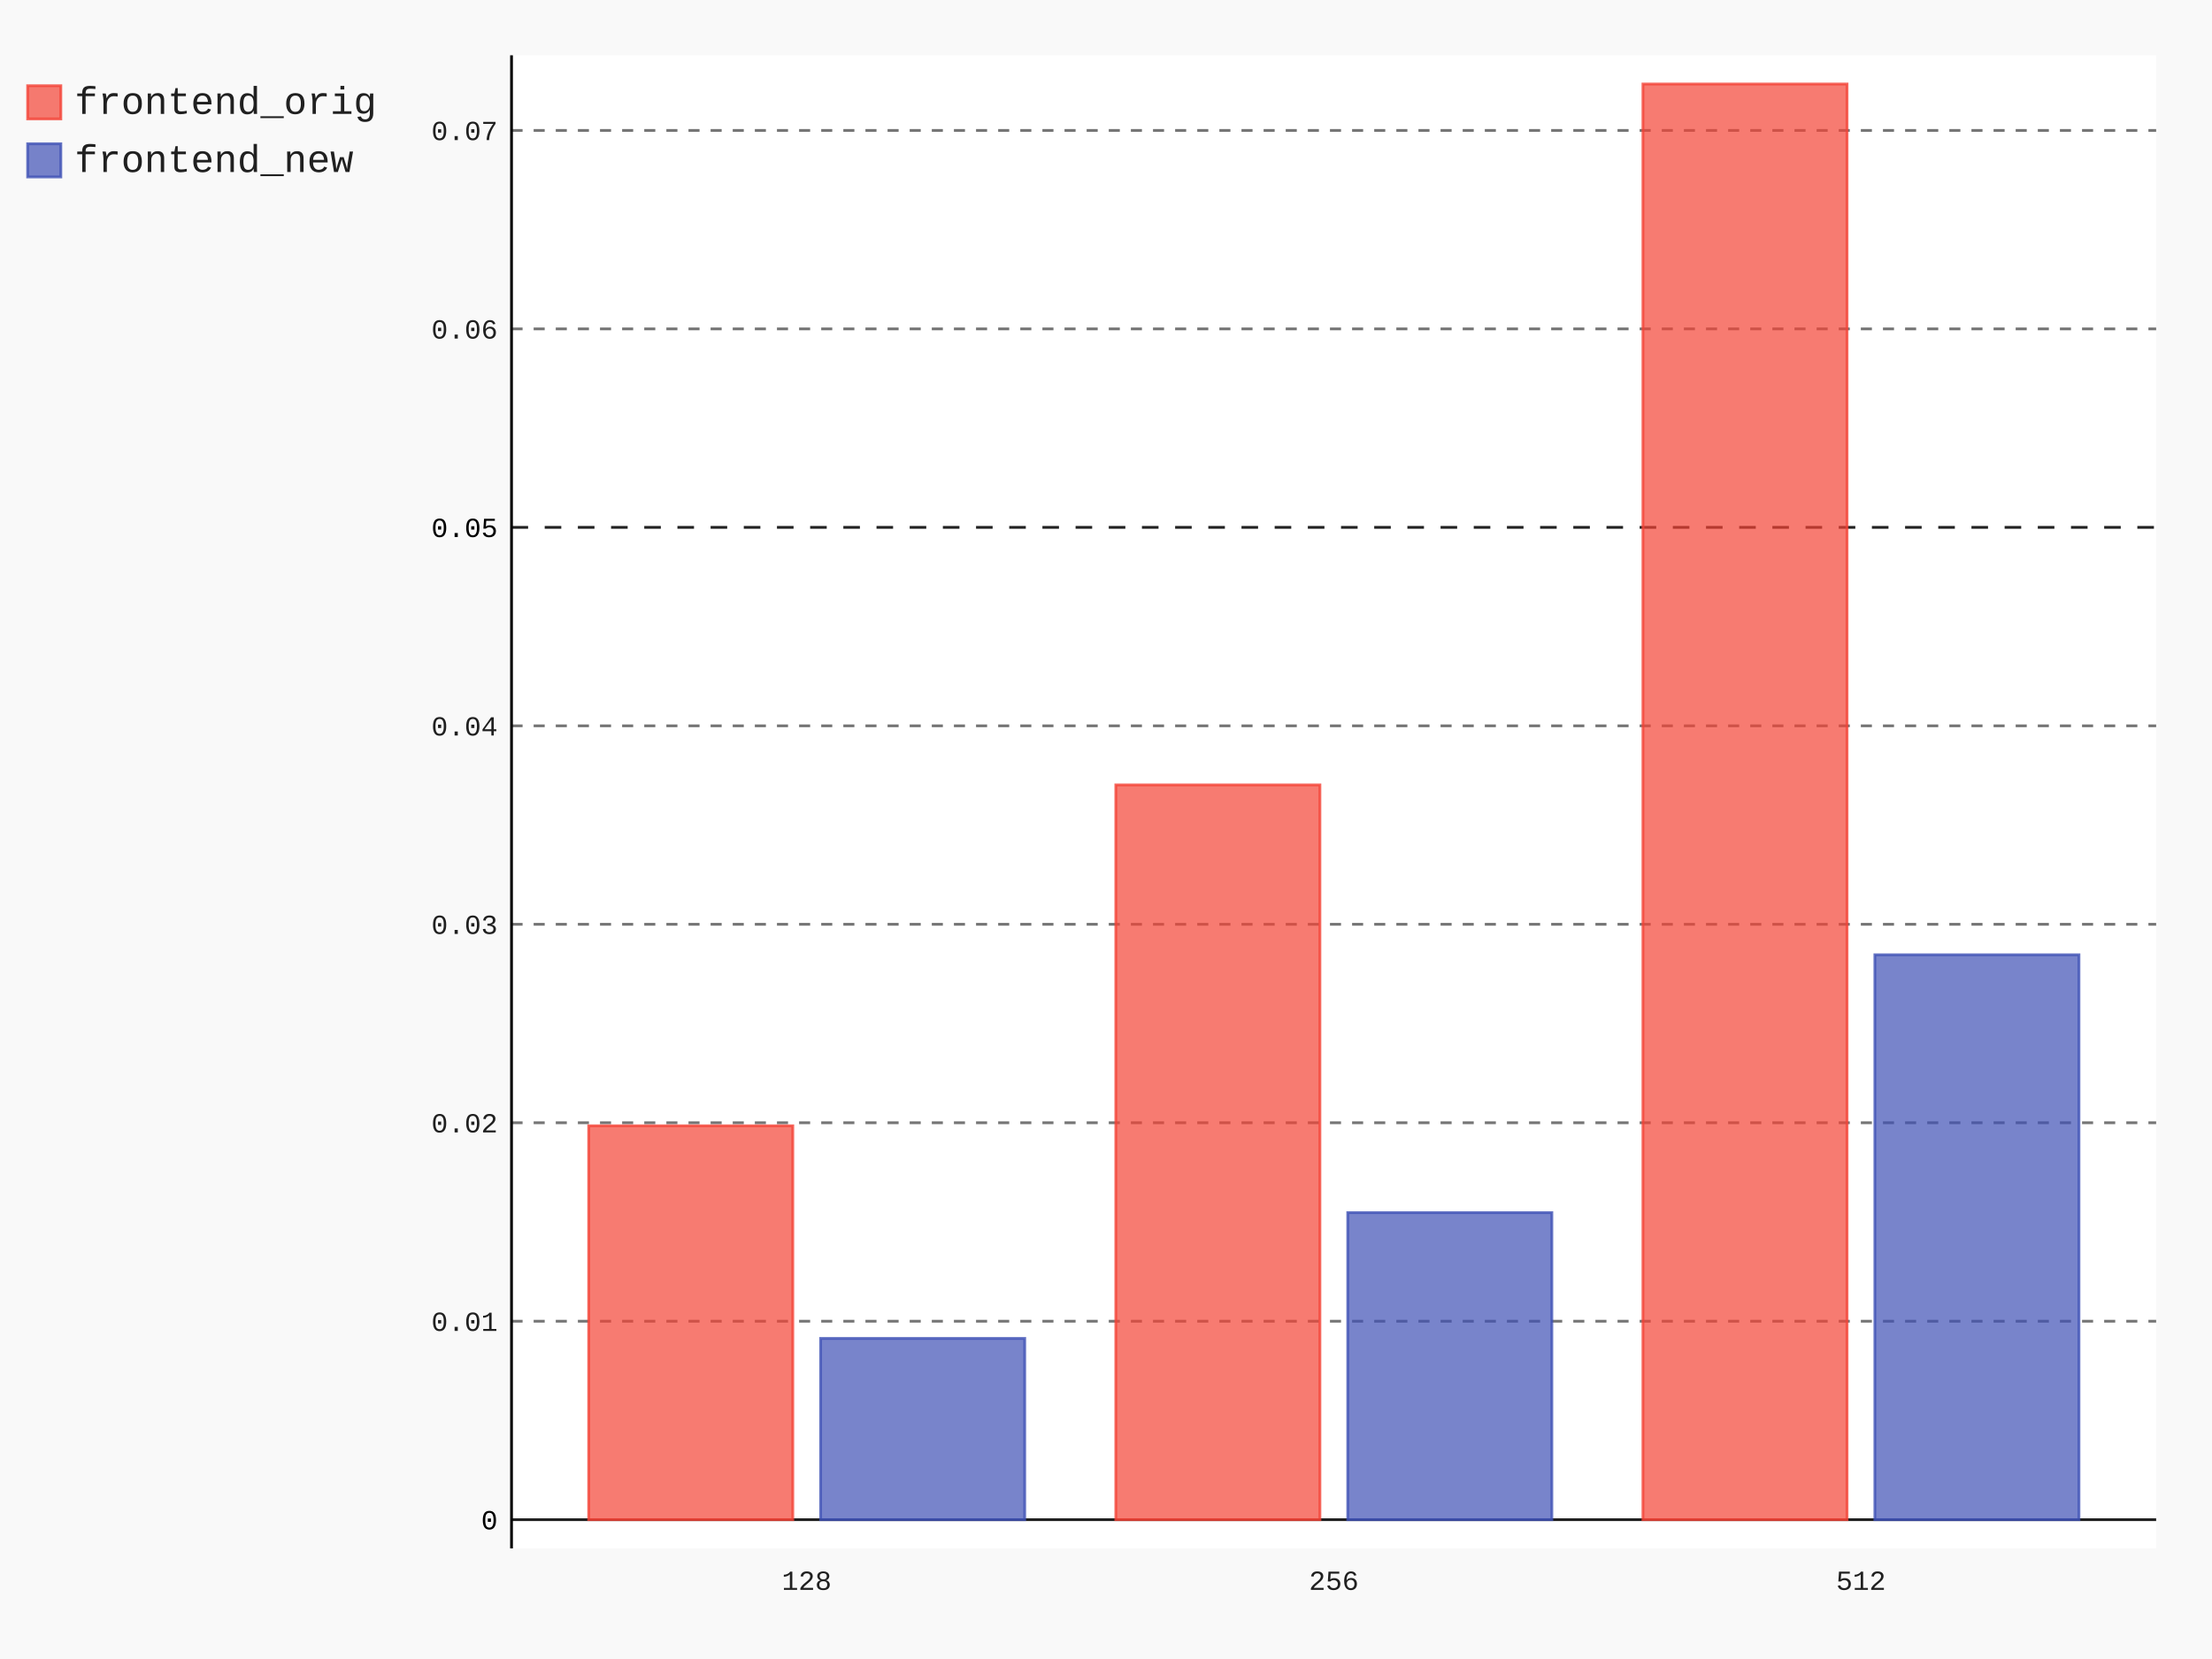
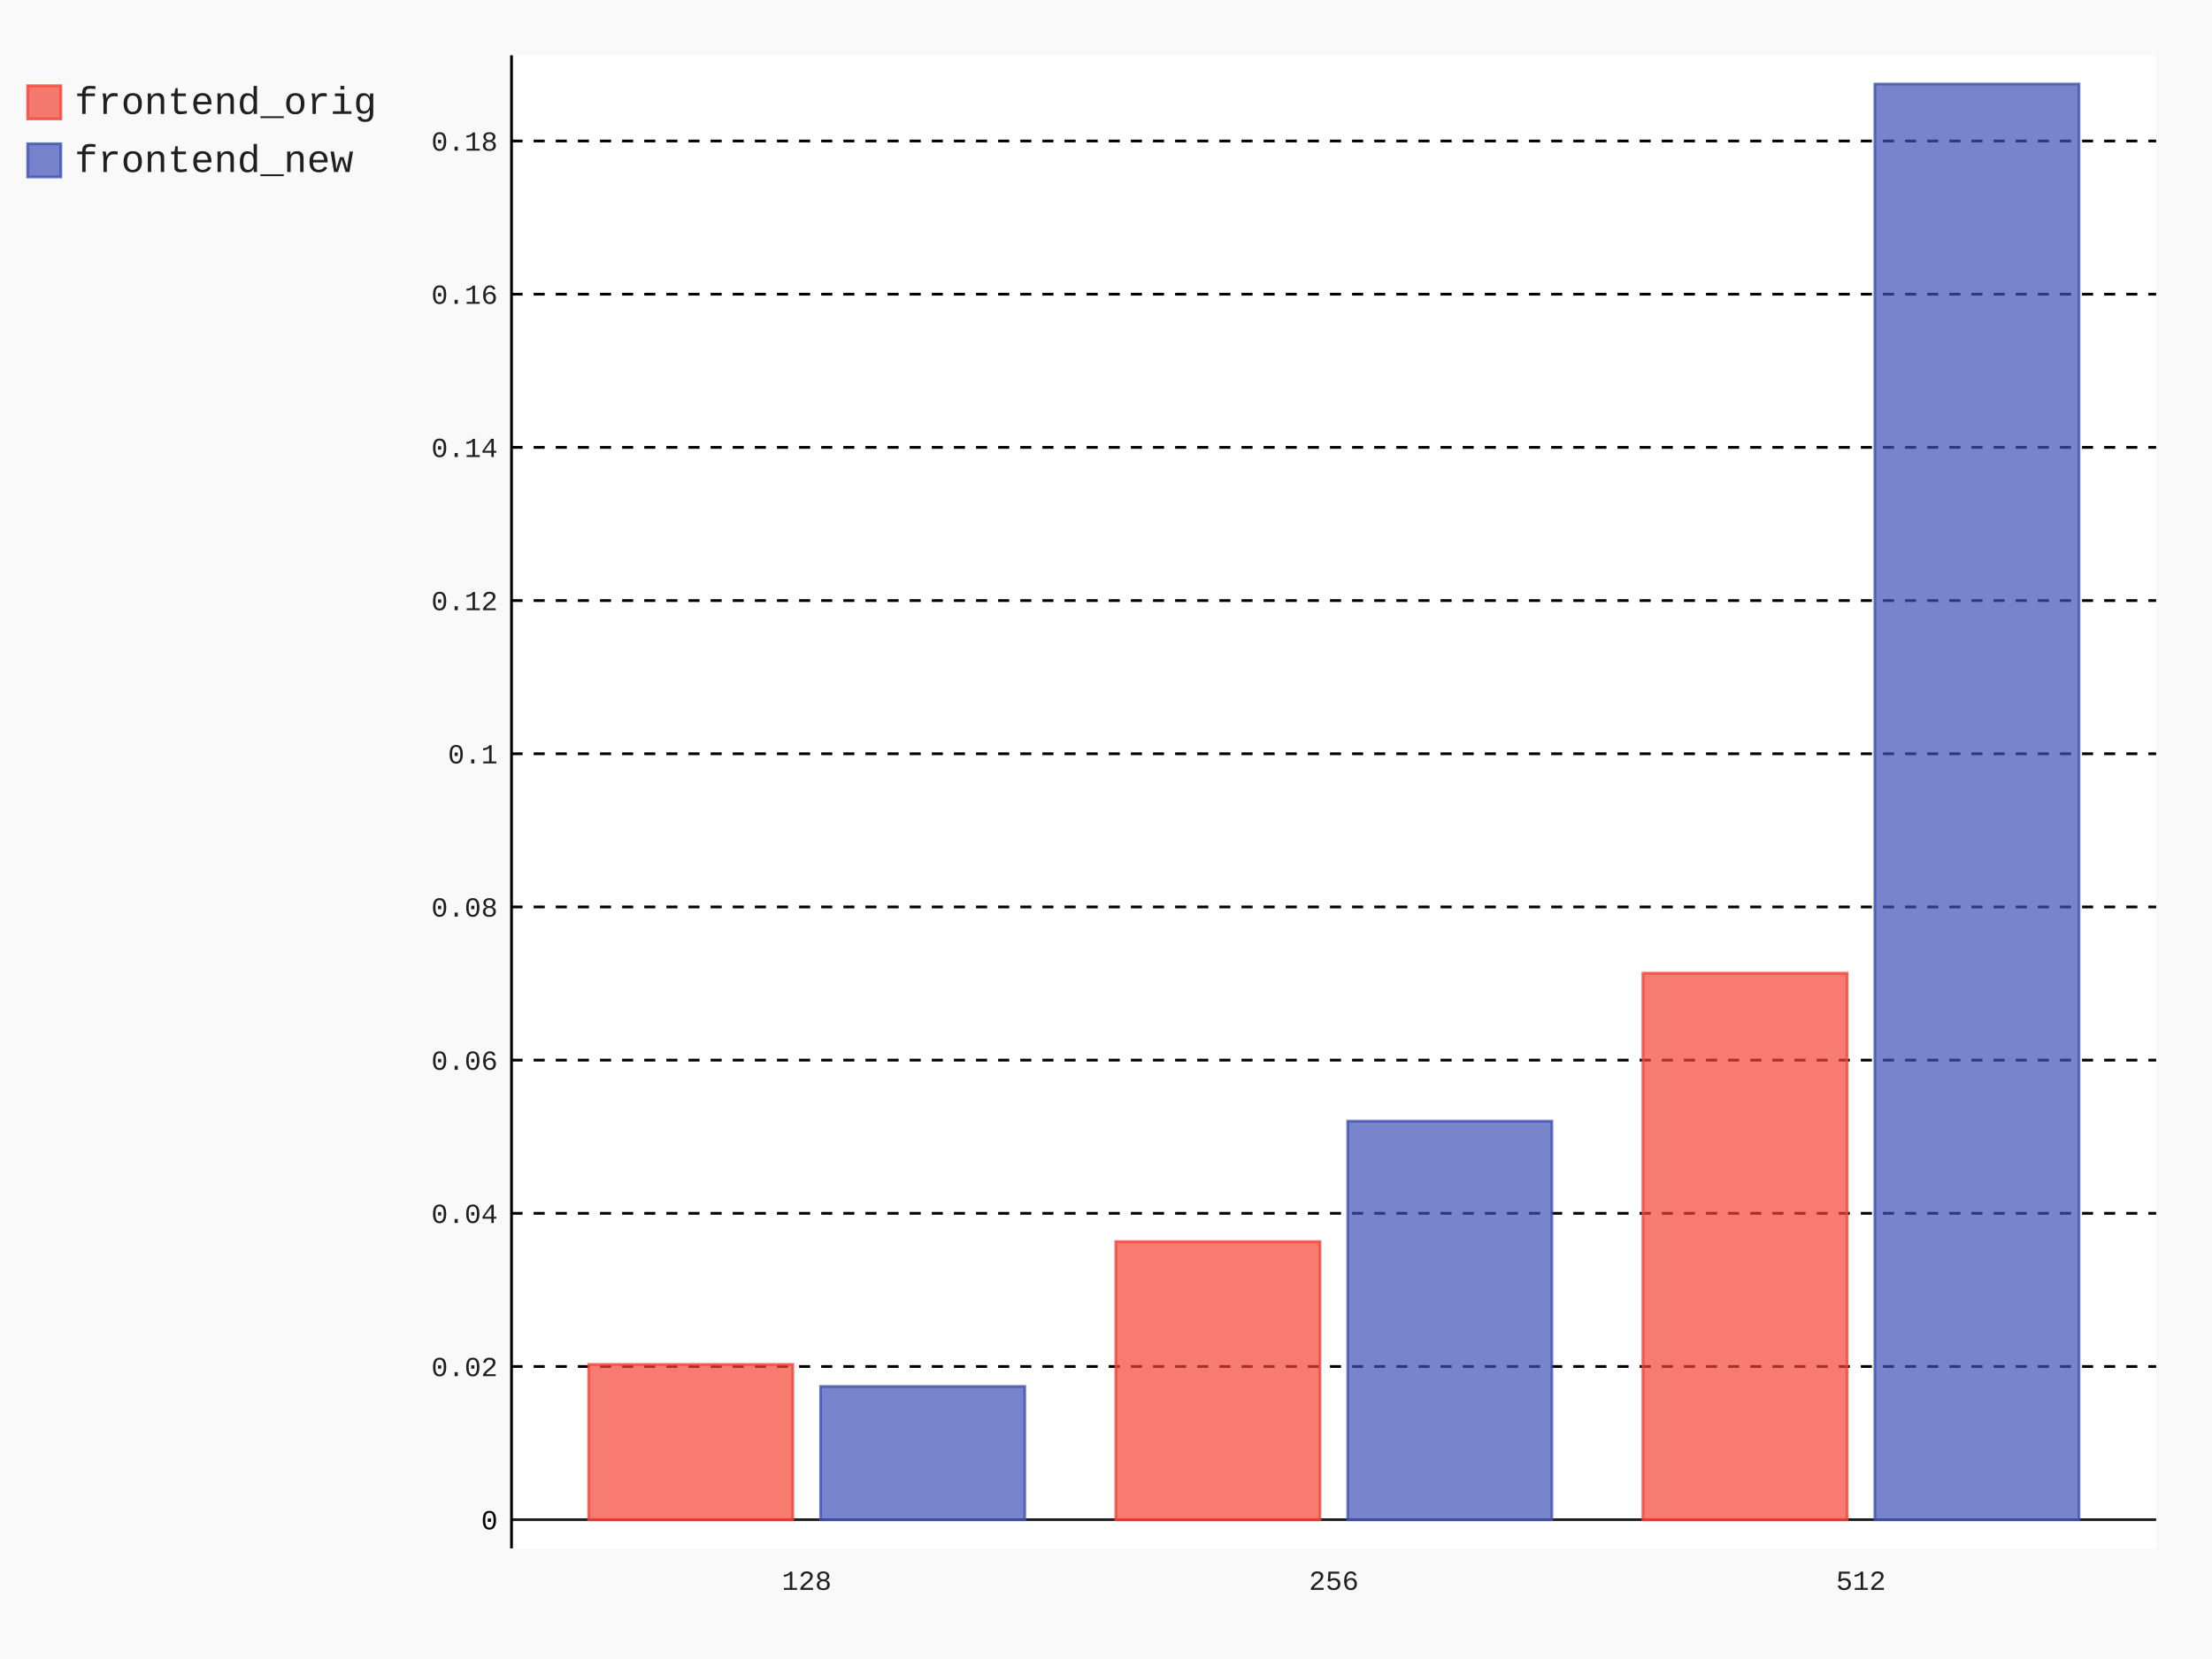
- <svg xmlns="http://www.w3.org/2000/svg" id="chart-320de4aa-0cc1-4f57-8cc0-ccd8c00d4b08" class="pygal-chart" viewBox="0 0 800 600">
+ <svg xmlns="http://www.w3.org/2000/svg" id="chart-6e7d7ee0-da5c-4b00-b8b1-35d32d48b222" class="pygal-chart" viewBox="0 0 800 600">
  <defs>
-     <style type="text/css">#chart-320de4aa-0cc1-4f57-8cc0-ccd8c00d4b08{-webkit-user-select:none;-webkit-font-smoothing:antialiased;font-family:Consolas,"Liberation Mono",Menlo,Courier,monospace}#chart-320de4aa-0cc1-4f57-8cc0-ccd8c00d4b08 .title{font-family:Consolas,"Liberation Mono",Menlo,Courier,monospace;font-size:16px}#chart-320de4aa-0cc1-4f57-8cc0-ccd8c00d4b08 .legends .legend text{font-family:Consolas,"Liberation Mono",Menlo,Courier,monospace;font-size:14px}#chart-320de4aa-0cc1-4f57-8cc0-ccd8c00d4b08 .axis text{font-family:Consolas,"Liberation Mono",Menlo,Courier,monospace;font-size:10px}#chart-320de4aa-0cc1-4f57-8cc0-ccd8c00d4b08 .axis text.major{font-family:Consolas,"Liberation Mono",Menlo,Courier,monospace;font-size:10px}#chart-320de4aa-0cc1-4f57-8cc0-ccd8c00d4b08 .text-overlay text.value{font-family:Consolas,"Liberation Mono",Menlo,Courier,monospace;font-size:16px}#chart-320de4aa-0cc1-4f57-8cc0-ccd8c00d4b08 .text-overlay text.label{font-family:Consolas,"Liberation Mono",Menlo,Courier,monospace;font-size:10px}#chart-320de4aa-0cc1-4f57-8cc0-ccd8c00d4b08 .tooltip{font-family:Consolas,"Liberation Mono",Menlo,Courier,monospace;font-size:14px}#chart-320de4aa-0cc1-4f57-8cc0-ccd8c00d4b08 text.no_data{font-family:Consolas,"Liberation Mono",Menlo,Courier,monospace;font-size:64px}
- #chart-320de4aa-0cc1-4f57-8cc0-ccd8c00d4b08{background-color:rgba(249,249,249,1)}#chart-320de4aa-0cc1-4f57-8cc0-ccd8c00d4b08 path,#chart-320de4aa-0cc1-4f57-8cc0-ccd8c00d4b08 line,#chart-320de4aa-0cc1-4f57-8cc0-ccd8c00d4b08 rect,#chart-320de4aa-0cc1-4f57-8cc0-ccd8c00d4b08 circle{-webkit-transition:150ms;-moz-transition:150ms;transition:150ms}#chart-320de4aa-0cc1-4f57-8cc0-ccd8c00d4b08 .graph &gt; .background{fill:rgba(249,249,249,1)}#chart-320de4aa-0cc1-4f57-8cc0-ccd8c00d4b08 .plot &gt; .background{fill:rgba(255,255,255,1)}#chart-320de4aa-0cc1-4f57-8cc0-ccd8c00d4b08 .graph{fill:rgba(0,0,0,.87)}#chart-320de4aa-0cc1-4f57-8cc0-ccd8c00d4b08 text.no_data{fill:rgba(0,0,0,1)}#chart-320de4aa-0cc1-4f57-8cc0-ccd8c00d4b08 .title{fill:rgba(0,0,0,1)}#chart-320de4aa-0cc1-4f57-8cc0-ccd8c00d4b08 .legends .legend text{fill:rgba(0,0,0,.87)}#chart-320de4aa-0cc1-4f57-8cc0-ccd8c00d4b08 .legends .legend:hover text{fill:rgba(0,0,0,1)}#chart-320de4aa-0cc1-4f57-8cc0-ccd8c00d4b08 .axis .line{stroke:rgba(0,0,0,1)}#chart-320de4aa-0cc1-4f57-8cc0-ccd8c00d4b08 .axis .guide.line{stroke:rgba(0,0,0,.54)}#chart-320de4aa-0cc1-4f57-8cc0-ccd8c00d4b08 .axis .major.line{stroke:rgba(0,0,0,.87)}#chart-320de4aa-0cc1-4f57-8cc0-ccd8c00d4b08 .axis text.major{fill:rgba(0,0,0,1)}#chart-320de4aa-0cc1-4f57-8cc0-ccd8c00d4b08 .axis.y .guides:hover .guide.line,#chart-320de4aa-0cc1-4f57-8cc0-ccd8c00d4b08 .line-graph .axis.x .guides:hover .guide.line,#chart-320de4aa-0cc1-4f57-8cc0-ccd8c00d4b08 .stackedline-graph .axis.x .guides:hover .guide.line,#chart-320de4aa-0cc1-4f57-8cc0-ccd8c00d4b08 .xy-graph .axis.x .guides:hover .guide.line{stroke:rgba(0,0,0,1)}#chart-320de4aa-0cc1-4f57-8cc0-ccd8c00d4b08 .axis .guides:hover text{fill:rgba(0,0,0,1)}#chart-320de4aa-0cc1-4f57-8cc0-ccd8c00d4b08 .reactive{fill-opacity:.7;stroke-opacity:.8}#chart-320de4aa-0cc1-4f57-8cc0-ccd8c00d4b08 .ci{stroke:rgba(0,0,0,.87)}#chart-320de4aa-0cc1-4f57-8cc0-ccd8c00d4b08 .reactive.active,#chart-320de4aa-0cc1-4f57-8cc0-ccd8c00d4b08 .active .reactive{fill-opacity:.8;stroke-opacity:.9;stroke-width:4}#chart-320de4aa-0cc1-4f57-8cc0-ccd8c00d4b08 .ci .reactive.active{stroke-width:1.5}#chart-320de4aa-0cc1-4f57-8cc0-ccd8c00d4b08 .series text{fill:rgba(0,0,0,1)}#chart-320de4aa-0cc1-4f57-8cc0-ccd8c00d4b08 .tooltip rect{fill:rgba(255,255,255,1);stroke:rgba(0,0,0,1);-webkit-transition:opacity 150ms;-moz-transition:opacity 150ms;transition:opacity 150ms}#chart-320de4aa-0cc1-4f57-8cc0-ccd8c00d4b08 .tooltip .label{fill:rgba(0,0,0,.87)}#chart-320de4aa-0cc1-4f57-8cc0-ccd8c00d4b08 .tooltip .label{fill:rgba(0,0,0,.87)}#chart-320de4aa-0cc1-4f57-8cc0-ccd8c00d4b08 .tooltip .legend{font-size:.8em;fill:rgba(0,0,0,.54)}#chart-320de4aa-0cc1-4f57-8cc0-ccd8c00d4b08 .tooltip .x_label{font-size:.6em;fill:rgba(0,0,0,1)}#chart-320de4aa-0cc1-4f57-8cc0-ccd8c00d4b08 .tooltip .xlink{font-size:.5em;text-decoration:underline}#chart-320de4aa-0cc1-4f57-8cc0-ccd8c00d4b08 .tooltip .value{font-size:1.5em}#chart-320de4aa-0cc1-4f57-8cc0-ccd8c00d4b08 .bound{font-size:.5em}#chart-320de4aa-0cc1-4f57-8cc0-ccd8c00d4b08 .max-value{font-size:.75em;fill:rgba(0,0,0,.54)}#chart-320de4aa-0cc1-4f57-8cc0-ccd8c00d4b08 .map-element{fill:rgba(255,255,255,1);stroke:rgba(0,0,0,.54) !important}#chart-320de4aa-0cc1-4f57-8cc0-ccd8c00d4b08 .map-element .reactive{fill-opacity:inherit;stroke-opacity:inherit}#chart-320de4aa-0cc1-4f57-8cc0-ccd8c00d4b08 .color-0,#chart-320de4aa-0cc1-4f57-8cc0-ccd8c00d4b08 .color-0 a:visited{stroke:#F44336;fill:#F44336}#chart-320de4aa-0cc1-4f57-8cc0-ccd8c00d4b08 .color-1,#chart-320de4aa-0cc1-4f57-8cc0-ccd8c00d4b08 .color-1 a:visited{stroke:#3F51B5;fill:#3F51B5}#chart-320de4aa-0cc1-4f57-8cc0-ccd8c00d4b08 .text-overlay .color-0 text{fill:black}#chart-320de4aa-0cc1-4f57-8cc0-ccd8c00d4b08 .text-overlay .color-1 text{fill:black}
- #chart-320de4aa-0cc1-4f57-8cc0-ccd8c00d4b08 text.no_data{text-anchor:middle}#chart-320de4aa-0cc1-4f57-8cc0-ccd8c00d4b08 .guide.line{fill:none}#chart-320de4aa-0cc1-4f57-8cc0-ccd8c00d4b08 .centered{text-anchor:middle}#chart-320de4aa-0cc1-4f57-8cc0-ccd8c00d4b08 .title{text-anchor:middle}#chart-320de4aa-0cc1-4f57-8cc0-ccd8c00d4b08 .legends .legend text{fill-opacity:1}#chart-320de4aa-0cc1-4f57-8cc0-ccd8c00d4b08 .axis.x text{text-anchor:middle}#chart-320de4aa-0cc1-4f57-8cc0-ccd8c00d4b08 .axis.x:not(.web) text[transform]{text-anchor:start}#chart-320de4aa-0cc1-4f57-8cc0-ccd8c00d4b08 .axis.x:not(.web) text[transform].backwards{text-anchor:end}#chart-320de4aa-0cc1-4f57-8cc0-ccd8c00d4b08 .axis.y text{text-anchor:end}#chart-320de4aa-0cc1-4f57-8cc0-ccd8c00d4b08 .axis.y text[transform].backwards{text-anchor:start}#chart-320de4aa-0cc1-4f57-8cc0-ccd8c00d4b08 .axis.y2 text{text-anchor:start}#chart-320de4aa-0cc1-4f57-8cc0-ccd8c00d4b08 .axis.y2 text[transform].backwards{text-anchor:end}#chart-320de4aa-0cc1-4f57-8cc0-ccd8c00d4b08 .axis .guide.line{stroke-dasharray:4,4}#chart-320de4aa-0cc1-4f57-8cc0-ccd8c00d4b08 .axis .major.guide.line{stroke-dasharray:6,6}#chart-320de4aa-0cc1-4f57-8cc0-ccd8c00d4b08 .horizontal .axis.y .guide.line,#chart-320de4aa-0cc1-4f57-8cc0-ccd8c00d4b08 .horizontal .axis.y2 .guide.line,#chart-320de4aa-0cc1-4f57-8cc0-ccd8c00d4b08 .vertical .axis.x .guide.line{opacity:0}#chart-320de4aa-0cc1-4f57-8cc0-ccd8c00d4b08 .horizontal .axis.always_show .guide.line,#chart-320de4aa-0cc1-4f57-8cc0-ccd8c00d4b08 .vertical .axis.always_show .guide.line{opacity:1 !important}#chart-320de4aa-0cc1-4f57-8cc0-ccd8c00d4b08 .axis.y .guides:hover .guide.line,#chart-320de4aa-0cc1-4f57-8cc0-ccd8c00d4b08 .axis.y2 .guides:hover .guide.line,#chart-320de4aa-0cc1-4f57-8cc0-ccd8c00d4b08 .axis.x .guides:hover .guide.line{opacity:1}#chart-320de4aa-0cc1-4f57-8cc0-ccd8c00d4b08 .axis .guides:hover text{opacity:1}#chart-320de4aa-0cc1-4f57-8cc0-ccd8c00d4b08 .nofill{fill:none}#chart-320de4aa-0cc1-4f57-8cc0-ccd8c00d4b08 .subtle-fill{fill-opacity:.2}#chart-320de4aa-0cc1-4f57-8cc0-ccd8c00d4b08 .dot{stroke-width:1px;fill-opacity:1}#chart-320de4aa-0cc1-4f57-8cc0-ccd8c00d4b08 .dot.active{stroke-width:5px}#chart-320de4aa-0cc1-4f57-8cc0-ccd8c00d4b08 .dot.negative{fill:transparent}#chart-320de4aa-0cc1-4f57-8cc0-ccd8c00d4b08 text,#chart-320de4aa-0cc1-4f57-8cc0-ccd8c00d4b08 tspan{stroke:none !important}#chart-320de4aa-0cc1-4f57-8cc0-ccd8c00d4b08 .series text.active{opacity:1}#chart-320de4aa-0cc1-4f57-8cc0-ccd8c00d4b08 .tooltip rect{fill-opacity:.95;stroke-width:.5}#chart-320de4aa-0cc1-4f57-8cc0-ccd8c00d4b08 .tooltip text{fill-opacity:1}#chart-320de4aa-0cc1-4f57-8cc0-ccd8c00d4b08 .showable{visibility:hidden}#chart-320de4aa-0cc1-4f57-8cc0-ccd8c00d4b08 .showable.shown{visibility:visible}#chart-320de4aa-0cc1-4f57-8cc0-ccd8c00d4b08 .gauge-background{fill:rgba(229,229,229,1);stroke:none}#chart-320de4aa-0cc1-4f57-8cc0-ccd8c00d4b08 .bg-lines{stroke:rgba(249,249,249,1);stroke-width:2px}</style>
+     <style type="text/css">#chart-6e7d7ee0-da5c-4b00-b8b1-35d32d48b222{-webkit-user-select:none;-webkit-font-smoothing:antialiased;font-family:Consolas,"Liberation Mono",Menlo,Courier,monospace}#chart-6e7d7ee0-da5c-4b00-b8b1-35d32d48b222 .title{font-family:Consolas,"Liberation Mono",Menlo,Courier,monospace;font-size:16px}#chart-6e7d7ee0-da5c-4b00-b8b1-35d32d48b222 .legends .legend text{font-family:Consolas,"Liberation Mono",Menlo,Courier,monospace;font-size:14px}#chart-6e7d7ee0-da5c-4b00-b8b1-35d32d48b222 .axis text{font-family:Consolas,"Liberation Mono",Menlo,Courier,monospace;font-size:10px}#chart-6e7d7ee0-da5c-4b00-b8b1-35d32d48b222 .axis text.major{font-family:Consolas,"Liberation Mono",Menlo,Courier,monospace;font-size:10px}#chart-6e7d7ee0-da5c-4b00-b8b1-35d32d48b222 .text-overlay text.value{font-family:Consolas,"Liberation Mono",Menlo,Courier,monospace;font-size:16px}#chart-6e7d7ee0-da5c-4b00-b8b1-35d32d48b222 .text-overlay text.label{font-family:Consolas,"Liberation Mono",Menlo,Courier,monospace;font-size:10px}#chart-6e7d7ee0-da5c-4b00-b8b1-35d32d48b222 .tooltip{font-family:Consolas,"Liberation Mono",Menlo,Courier,monospace;font-size:14px}#chart-6e7d7ee0-da5c-4b00-b8b1-35d32d48b222 text.no_data{font-family:Consolas,"Liberation Mono",Menlo,Courier,monospace;font-size:64px}
+ #chart-6e7d7ee0-da5c-4b00-b8b1-35d32d48b222{background-color:rgba(249,249,249,1)}#chart-6e7d7ee0-da5c-4b00-b8b1-35d32d48b222 path,#chart-6e7d7ee0-da5c-4b00-b8b1-35d32d48b222 line,#chart-6e7d7ee0-da5c-4b00-b8b1-35d32d48b222 rect,#chart-6e7d7ee0-da5c-4b00-b8b1-35d32d48b222 circle{-webkit-transition:150ms;-moz-transition:150ms;transition:150ms}#chart-6e7d7ee0-da5c-4b00-b8b1-35d32d48b222 .graph &gt; .background{fill:rgba(249,249,249,1)}#chart-6e7d7ee0-da5c-4b00-b8b1-35d32d48b222 .plot &gt; .background{fill:rgba(255,255,255,1)}#chart-6e7d7ee0-da5c-4b00-b8b1-35d32d48b222 .graph{fill:rgba(0,0,0,.87)}#chart-6e7d7ee0-da5c-4b00-b8b1-35d32d48b222 text.no_data{fill:rgba(0,0,0,1)}#chart-6e7d7ee0-da5c-4b00-b8b1-35d32d48b222 .title{fill:rgba(0,0,0,1)}#chart-6e7d7ee0-da5c-4b00-b8b1-35d32d48b222 .legends .legend text{fill:rgba(0,0,0,.87)}#chart-6e7d7ee0-da5c-4b00-b8b1-35d32d48b222 .legends .legend:hover text{fill:rgba(0,0,0,1)}#chart-6e7d7ee0-da5c-4b00-b8b1-35d32d48b222 .axis .line{stroke:rgba(0,0,0,1)}#chart-6e7d7ee0-da5c-4b00-b8b1-35d32d48b222 .axis .guide.line{stroke:rgba(0,0,0,.54)}#chart-6e7d7ee0-da5c-4b00-b8b1-35d32d48b222 .axis .major.line{stroke:rgba(0,0,0,.87)}#chart-6e7d7ee0-da5c-4b00-b8b1-35d32d48b222 .axis text.major{fill:rgba(0,0,0,1)}#chart-6e7d7ee0-da5c-4b00-b8b1-35d32d48b222 .axis.y .guides:hover .guide.line,#chart-6e7d7ee0-da5c-4b00-b8b1-35d32d48b222 .line-graph .axis.x .guides:hover .guide.line,#chart-6e7d7ee0-da5c-4b00-b8b1-35d32d48b222 .stackedline-graph .axis.x .guides:hover .guide.line,#chart-6e7d7ee0-da5c-4b00-b8b1-35d32d48b222 .xy-graph .axis.x .guides:hover .guide.line{stroke:rgba(0,0,0,1)}#chart-6e7d7ee0-da5c-4b00-b8b1-35d32d48b222 .axis .guides:hover text{fill:rgba(0,0,0,1)}#chart-6e7d7ee0-da5c-4b00-b8b1-35d32d48b222 .reactive{fill-opacity:.7;stroke-opacity:.8;stroke-width:1}#chart-6e7d7ee0-da5c-4b00-b8b1-35d32d48b222 .ci{stroke:rgba(0,0,0,.87)}#chart-6e7d7ee0-da5c-4b00-b8b1-35d32d48b222 .reactive.active,#chart-6e7d7ee0-da5c-4b00-b8b1-35d32d48b222 .active .reactive{fill-opacity:.8;stroke-opacity:.9;stroke-width:4}#chart-6e7d7ee0-da5c-4b00-b8b1-35d32d48b222 .ci .reactive.active{stroke-width:1.5}#chart-6e7d7ee0-da5c-4b00-b8b1-35d32d48b222 .series text{fill:rgba(0,0,0,1)}#chart-6e7d7ee0-da5c-4b00-b8b1-35d32d48b222 .tooltip rect{fill:rgba(255,255,255,1);stroke:rgba(0,0,0,1);-webkit-transition:opacity 150ms;-moz-transition:opacity 150ms;transition:opacity 150ms}#chart-6e7d7ee0-da5c-4b00-b8b1-35d32d48b222 .tooltip .label{fill:rgba(0,0,0,.87)}#chart-6e7d7ee0-da5c-4b00-b8b1-35d32d48b222 .tooltip .label{fill:rgba(0,0,0,.87)}#chart-6e7d7ee0-da5c-4b00-b8b1-35d32d48b222 .tooltip .legend{font-size:.8em;fill:rgba(0,0,0,.54)}#chart-6e7d7ee0-da5c-4b00-b8b1-35d32d48b222 .tooltip .x_label{font-size:.6em;fill:rgba(0,0,0,1)}#chart-6e7d7ee0-da5c-4b00-b8b1-35d32d48b222 .tooltip .xlink{font-size:.5em;text-decoration:underline}#chart-6e7d7ee0-da5c-4b00-b8b1-35d32d48b222 .tooltip .value{font-size:1.5em}#chart-6e7d7ee0-da5c-4b00-b8b1-35d32d48b222 .bound{font-size:.5em}#chart-6e7d7ee0-da5c-4b00-b8b1-35d32d48b222 .max-value{font-size:.75em;fill:rgba(0,0,0,.54)}#chart-6e7d7ee0-da5c-4b00-b8b1-35d32d48b222 .map-element{fill:rgba(255,255,255,1);stroke:rgba(0,0,0,.54) !important}#chart-6e7d7ee0-da5c-4b00-b8b1-35d32d48b222 .map-element .reactive{fill-opacity:inherit;stroke-opacity:inherit}#chart-6e7d7ee0-da5c-4b00-b8b1-35d32d48b222 .color-0,#chart-6e7d7ee0-da5c-4b00-b8b1-35d32d48b222 .color-0 a:visited{stroke:#F44336;fill:#F44336}#chart-6e7d7ee0-da5c-4b00-b8b1-35d32d48b222 .color-1,#chart-6e7d7ee0-da5c-4b00-b8b1-35d32d48b222 .color-1 a:visited{stroke:#3F51B5;fill:#3F51B5}#chart-6e7d7ee0-da5c-4b00-b8b1-35d32d48b222 .text-overlay .color-0 text{fill:black}#chart-6e7d7ee0-da5c-4b00-b8b1-35d32d48b222 .text-overlay .color-1 text{fill:black}
+ #chart-6e7d7ee0-da5c-4b00-b8b1-35d32d48b222 text.no_data{text-anchor:middle}#chart-6e7d7ee0-da5c-4b00-b8b1-35d32d48b222 .guide.line{fill:none}#chart-6e7d7ee0-da5c-4b00-b8b1-35d32d48b222 .centered{text-anchor:middle}#chart-6e7d7ee0-da5c-4b00-b8b1-35d32d48b222 .title{text-anchor:middle}#chart-6e7d7ee0-da5c-4b00-b8b1-35d32d48b222 .legends .legend text{fill-opacity:1}#chart-6e7d7ee0-da5c-4b00-b8b1-35d32d48b222 .axis.x text{text-anchor:middle}#chart-6e7d7ee0-da5c-4b00-b8b1-35d32d48b222 .axis.x:not(.web) text[transform]{text-anchor:start}#chart-6e7d7ee0-da5c-4b00-b8b1-35d32d48b222 .axis.x:not(.web) text[transform].backwards{text-anchor:end}#chart-6e7d7ee0-da5c-4b00-b8b1-35d32d48b222 .axis.y text{text-anchor:end}#chart-6e7d7ee0-da5c-4b00-b8b1-35d32d48b222 .axis.y text[transform].backwards{text-anchor:start}#chart-6e7d7ee0-da5c-4b00-b8b1-35d32d48b222 .axis.y2 text{text-anchor:start}#chart-6e7d7ee0-da5c-4b00-b8b1-35d32d48b222 .axis.y2 text[transform].backwards{text-anchor:end}#chart-6e7d7ee0-da5c-4b00-b8b1-35d32d48b222 .axis .guide.line{stroke-dasharray:4,4;stroke:black}#chart-6e7d7ee0-da5c-4b00-b8b1-35d32d48b222 .axis .major.guide.line{stroke-dasharray:6,6;stroke:black}#chart-6e7d7ee0-da5c-4b00-b8b1-35d32d48b222 .horizontal .axis.y .guide.line,#chart-6e7d7ee0-da5c-4b00-b8b1-35d32d48b222 .horizontal .axis.y2 .guide.line,#chart-6e7d7ee0-da5c-4b00-b8b1-35d32d48b222 .vertical .axis.x .guide.line{opacity:0}#chart-6e7d7ee0-da5c-4b00-b8b1-35d32d48b222 .horizontal .axis.always_show .guide.line,#chart-6e7d7ee0-da5c-4b00-b8b1-35d32d48b222 .vertical .axis.always_show .guide.line{opacity:1 !important}#chart-6e7d7ee0-da5c-4b00-b8b1-35d32d48b222 .axis.y .guides:hover .guide.line,#chart-6e7d7ee0-da5c-4b00-b8b1-35d32d48b222 .axis.y2 .guides:hover .guide.line,#chart-6e7d7ee0-da5c-4b00-b8b1-35d32d48b222 .axis.x .guides:hover .guide.line{opacity:1}#chart-6e7d7ee0-da5c-4b00-b8b1-35d32d48b222 .axis .guides:hover text{opacity:1}#chart-6e7d7ee0-da5c-4b00-b8b1-35d32d48b222 .nofill{fill:none}#chart-6e7d7ee0-da5c-4b00-b8b1-35d32d48b222 .subtle-fill{fill-opacity:.2}#chart-6e7d7ee0-da5c-4b00-b8b1-35d32d48b222 .dot{stroke-width:1px;fill-opacity:1;stroke-opacity:1}#chart-6e7d7ee0-da5c-4b00-b8b1-35d32d48b222 .dot.active{stroke-width:5px}#chart-6e7d7ee0-da5c-4b00-b8b1-35d32d48b222 .dot.negative{fill:transparent}#chart-6e7d7ee0-da5c-4b00-b8b1-35d32d48b222 text,#chart-6e7d7ee0-da5c-4b00-b8b1-35d32d48b222 tspan{stroke:none !important}#chart-6e7d7ee0-da5c-4b00-b8b1-35d32d48b222 .series text.active{opacity:1}#chart-6e7d7ee0-da5c-4b00-b8b1-35d32d48b222 .tooltip rect{fill-opacity:.95;stroke-width:.5}#chart-6e7d7ee0-da5c-4b00-b8b1-35d32d48b222 .tooltip text{fill-opacity:1}#chart-6e7d7ee0-da5c-4b00-b8b1-35d32d48b222 .showable{visibility:hidden}#chart-6e7d7ee0-da5c-4b00-b8b1-35d32d48b222 .showable.shown{visibility:visible}#chart-6e7d7ee0-da5c-4b00-b8b1-35d32d48b222 .gauge-background{fill:rgba(229,229,229,1);stroke:none}#chart-6e7d7ee0-da5c-4b00-b8b1-35d32d48b222 .bg-lines{stroke:rgba(249,249,249,1);stroke-width:2px}</style>
  </defs>
  <g class="graph bar-graph vertical">
    <rect x="0" y="0" width="800" height="600" class="background" />
    <g transform="translate(185, 20)" class="plot">
      <rect x="0" y="0" width="594.8" height="540" class="background" />
      <g class="axis y always_show">
        <g class="guides">
          <path d="M0 529.615 h594.8" class="axis major line" />
          <text x="-5" y="533.115" class="major">0</text>
        </g>
        <g class="guides">
-           <path d="M0 457.838 h594.8" class="guide line" />
-           <text x="-5" y="461.338" class="">0.01</text>
+           <path d="M0 474.213 h594.8" class="guide line" />
+           <text x="-5" y="477.713" class="">0.02</text>
        </g>
        <g class="guides">
-           <path d="M0 386.06 h594.8" class="guide line" />
-           <text x="-5" y="389.56" class="">0.02</text>
+           <path d="M0 418.811 h594.8" class="guide line" />
+           <text x="-5" y="422.311" class="">0.04</text>
        </g>
        <g class="guides">
-           <path d="M0 314.282 h594.8" class="guide line" />
-           <text x="-5" y="317.782" class="">0.03</text>
+           <path d="M0 363.409 h594.8" class="guide line" />
+           <text x="-5" y="366.909" class="">0.06</text>
        </g>
        <g class="guides">
-           <path d="M0 242.505 h594.8" class="guide line" />
-           <text x="-5" y="246.005" class="">0.04</text>
+           <path d="M0 308.006 h594.8" class="guide line" />
+           <text x="-5" y="311.506" class="">0.08</text>
        </g>
        <g class="guides">
-           <path d="M0 170.727 h594.8" class="major guide line" />
-           <text x="-5" y="174.227" class="major">0.05</text>
+           <path d="M0 252.604 h594.8" class="guide line" />
+           <text x="-5" y="256.104" class="">0.1</text>
        </g>
        <g class="guides">
-           <path d="M0 98.949 h594.8" class="guide line" />
-           <text x="-5" y="102.449" class="">0.06</text>
+           <path d="M0 197.202 h594.8" class="guide line" />
+           <text x="-5" y="200.702" class="">0.12</text>
        </g>
        <g class="guides">
-           <path d="M0 27.172 h594.8" class="guide line" />
-           <text x="-5" y="30.672" class="">0.07</text>
+           <path d="M0 141.799 h594.8" class="guide line" />
+           <text x="-5" y="145.299" class="">0.14</text>
+         </g>
+         <g class="guides">
+           <path d="M0 86.397 h594.8" class="guide line" />
+           <text x="-5" y="89.897" class="">0.16</text>
+         </g>
+         <g class="guides">
+           <path d="M0 30.995 h594.8" class="guide line" />
+           <text x="-5" y="34.495" class="">0.18</text>
        </g>
      </g>
      <g class="axis x">
        <path d="M0 0 v540" class="line" />
        <g class="guides">
          <path d="M106.759 0 v540" class="guide line" />
          <text x="106.759" y="555.0" class="">128</text>
        </g>
        <g class="guides">
          <path d="M297.4 0 v540" class="guide line" />
          <text x="297.4" y="555.0" class="">256</text>
        </g>
        <g class="guides">
          <path d="M488.041 0 v540" class="guide line" />
          <text x="488.041" y="555.0" class="">512</text>
        </g>
      </g>
      <g class="series serie-0 color-0">
        <g class="bars">
          <g class="bar">
-             <rect x="27.91" y="387.16" rx="0" ry="0" width="73.816" height="142.455" class="rect reactive tooltip-trigger" />
+             <rect x="27.91" y="473.462" rx="0" ry="0" width="73.816" height="56.153" class="rect reactive tooltip-trigger" />
          </g>
          <g class="bar">
-             <rect x="218.551" y="263.867" rx="0" ry="0" width="73.816" height="265.748" class="rect reactive tooltip-trigger" />
+             <rect x="218.551" y="429.051" rx="0" ry="0" width="73.816" height="100.564" class="rect reactive tooltip-trigger" />
          </g>
          <g class="bar">
-             <rect x="409.192" y="10.385" rx="0" ry="0" width="73.816" height="519.231" class="rect reactive tooltip-trigger" />
+             <rect x="409.192" y="331.975" rx="0" ry="0" width="73.816" height="197.64" class="rect reactive tooltip-trigger" />
          </g>
        </g>
      </g>
      <g class="series serie-1 color-1">
        <g class="bars">
          <g class="bar">
-             <rect x="111.792" y="464.055" rx="0" ry="0" width="73.816" height="65.561" class="rect reactive tooltip-trigger" />
+             <rect x="111.792" y="481.427" rx="0" ry="0" width="73.816" height="48.189" class="rect reactive tooltip-trigger" />
          </g>
          <g class="bar">
-             <rect x="302.433" y="418.561" rx="0" ry="0" width="73.816" height="111.054" class="rect reactive tooltip-trigger" />
+             <rect x="302.433" y="385.478" rx="0" ry="0" width="73.816" height="144.137" class="rect reactive tooltip-trigger" />
          </g>
          <g class="bar">
-             <rect x="493.074" y="325.309" rx="0" ry="0" width="73.816" height="204.306" class="rect reactive tooltip-trigger" />
+             <rect x="493.074" y="10.385" rx="0" ry="0" width="73.816" height="519.231" class="rect reactive tooltip-trigger" />
          </g>
        </g>
      </g>
    </g>
    <g class="titles" />
    <g transform="translate(185, 20)" class="plot overlay">
      <g class="series serie-0 color-0" />
      <g class="series serie-1 color-1" />
    </g>
    <g transform="translate(185, 20)" class="plot text-overlay">
      <g class="series serie-0 color-0" />
      <g class="series serie-1 color-1" />
    </g>
    <g transform="translate(185, 20)" class="plot tooltip-overlay">
      <g transform="translate(0 0)" style="opacity: 0" class="tooltip">
        <rect rx="0" ry="0" width="0" height="0" class="tooltip-box" />
        <g class="text" />
      </g>
    </g>
    <g transform="translate(10, 30)" class="legends">
      <g id="activate-serie-0" class="legend reactive activate-serie">
        <rect x="0.0" y="1.0" width="12" height="12" class="color-0 reactive" />
        <text x="17.0" y="11.2">frontend_orig</text>
      </g>
      <g id="activate-serie-1" class="legend reactive activate-serie">
        <rect x="0.0" y="22.0" width="12" height="12" class="color-1 reactive" />
        <text x="17.0" y="32.2">frontend_new</text>
      </g>
    </g>
    <g transform="translate(790, 30)" class="legends" />
  </g>
</svg>
